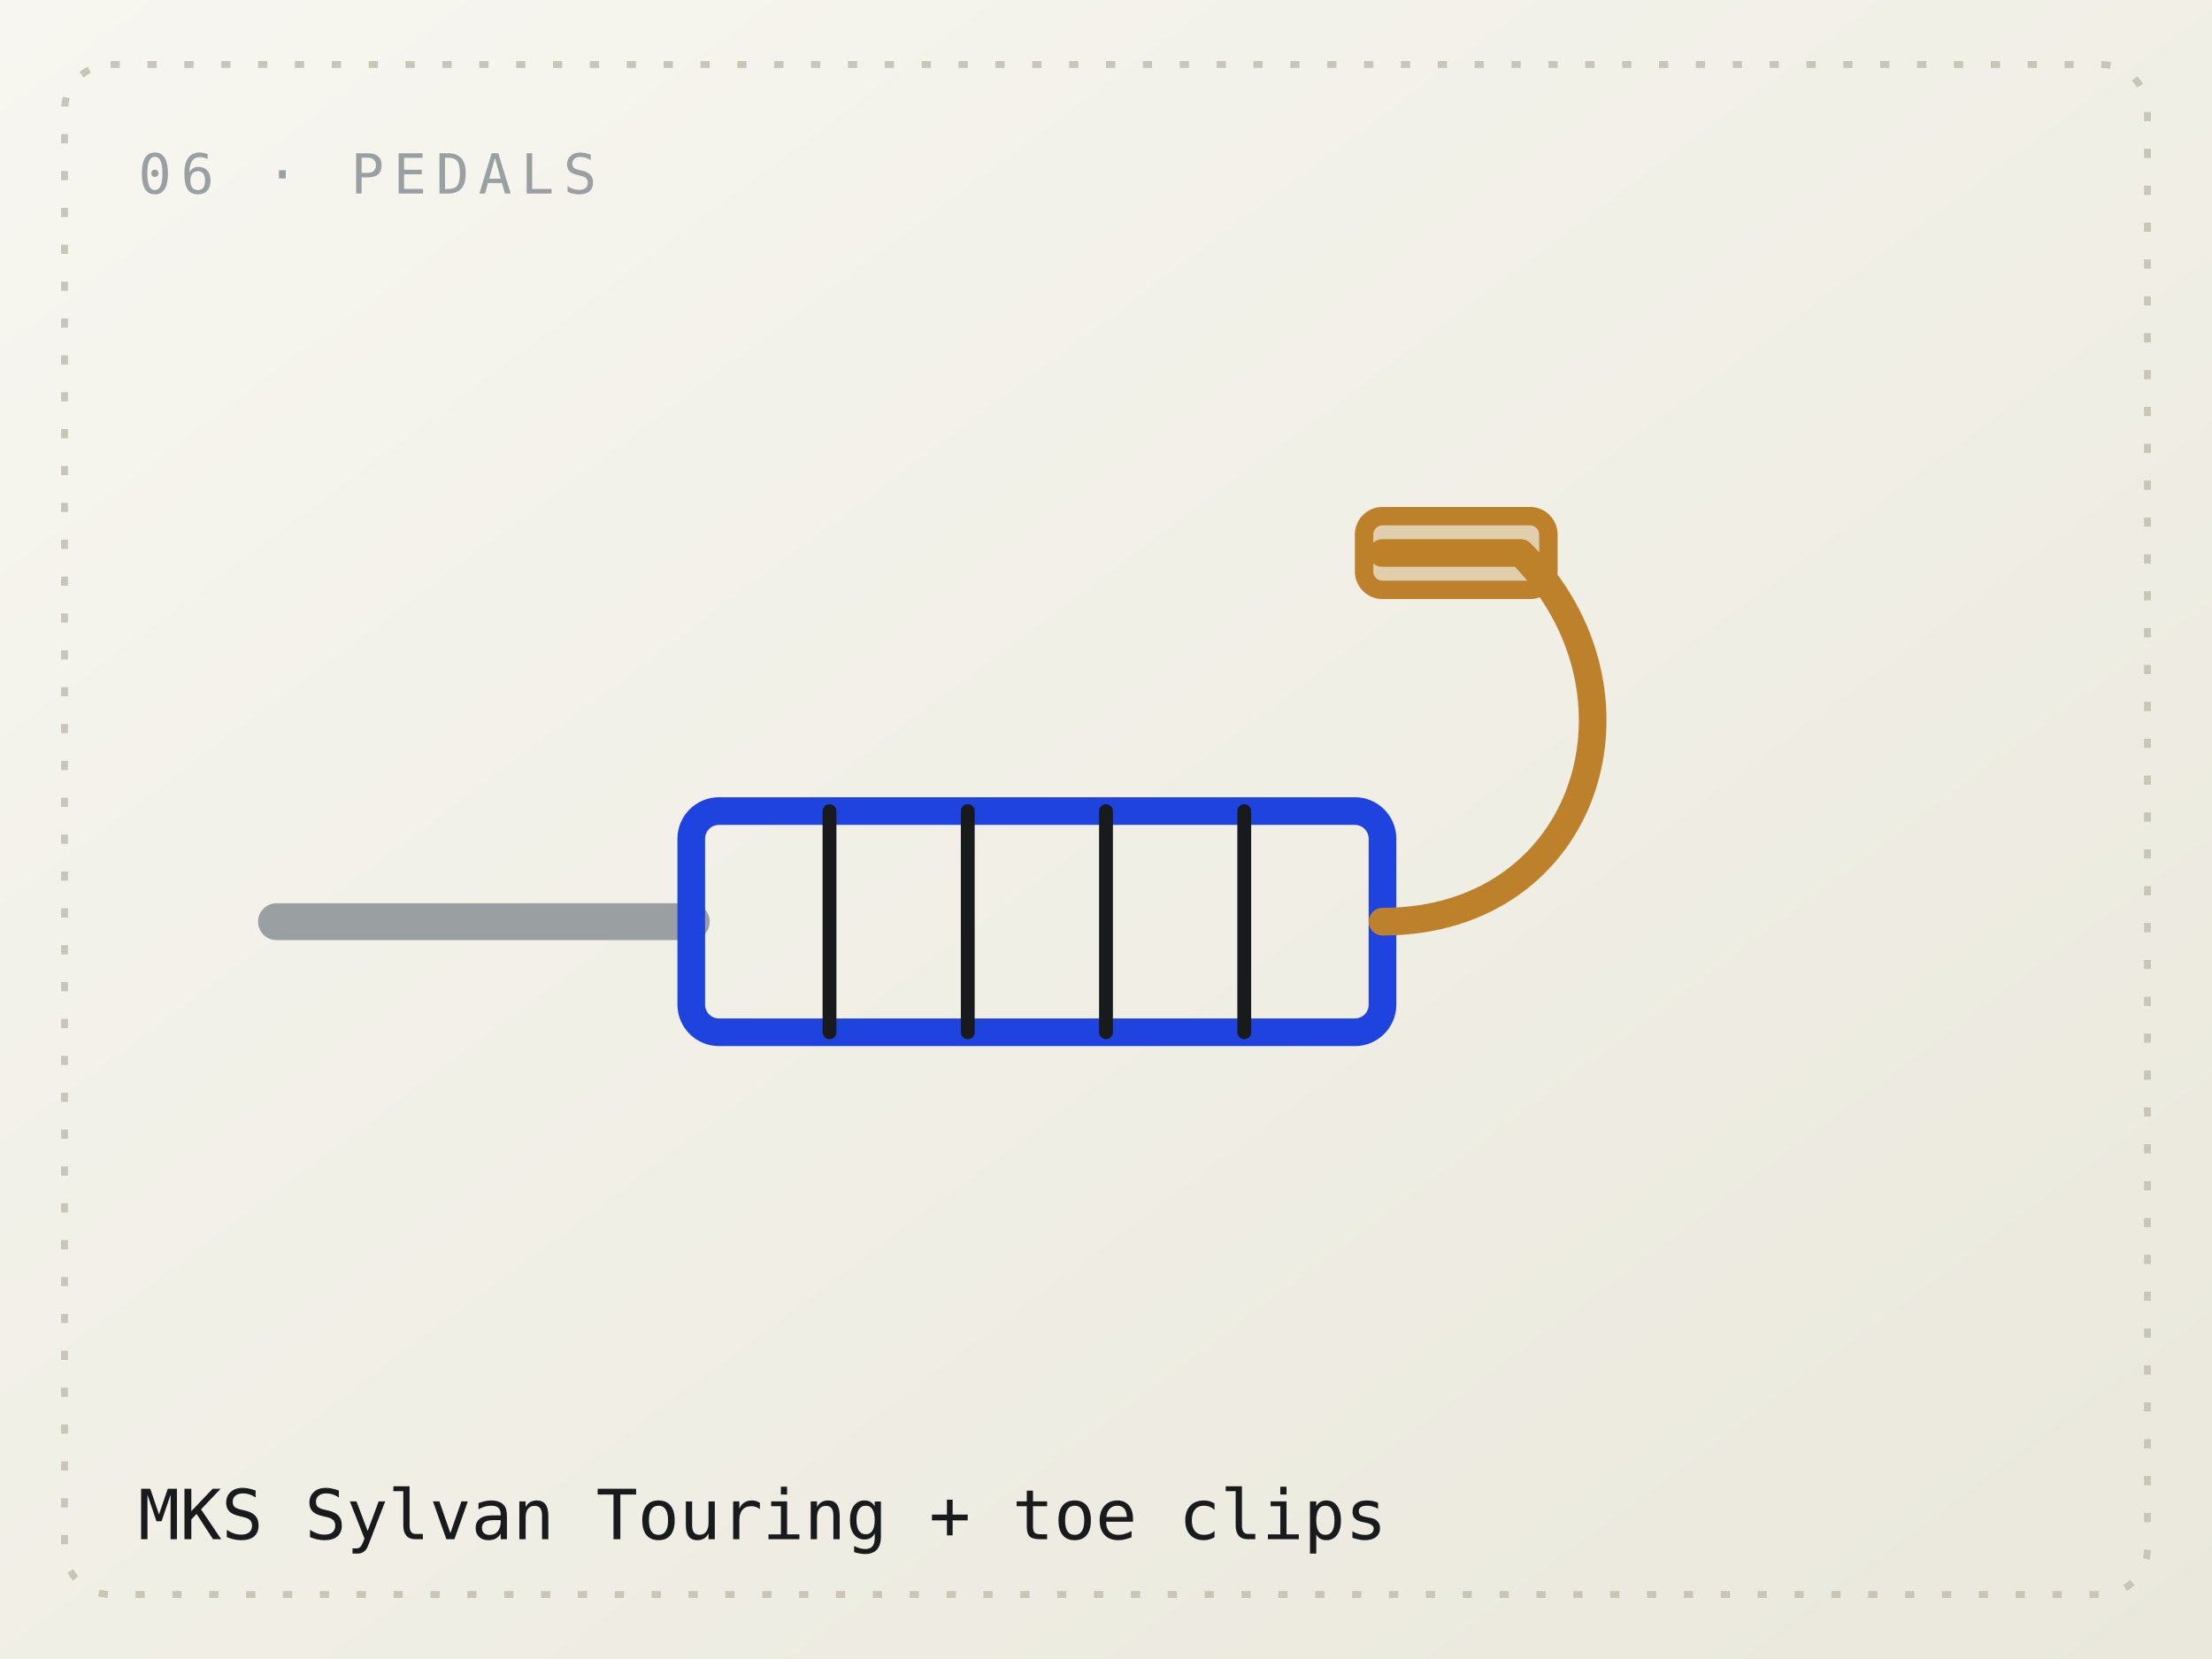
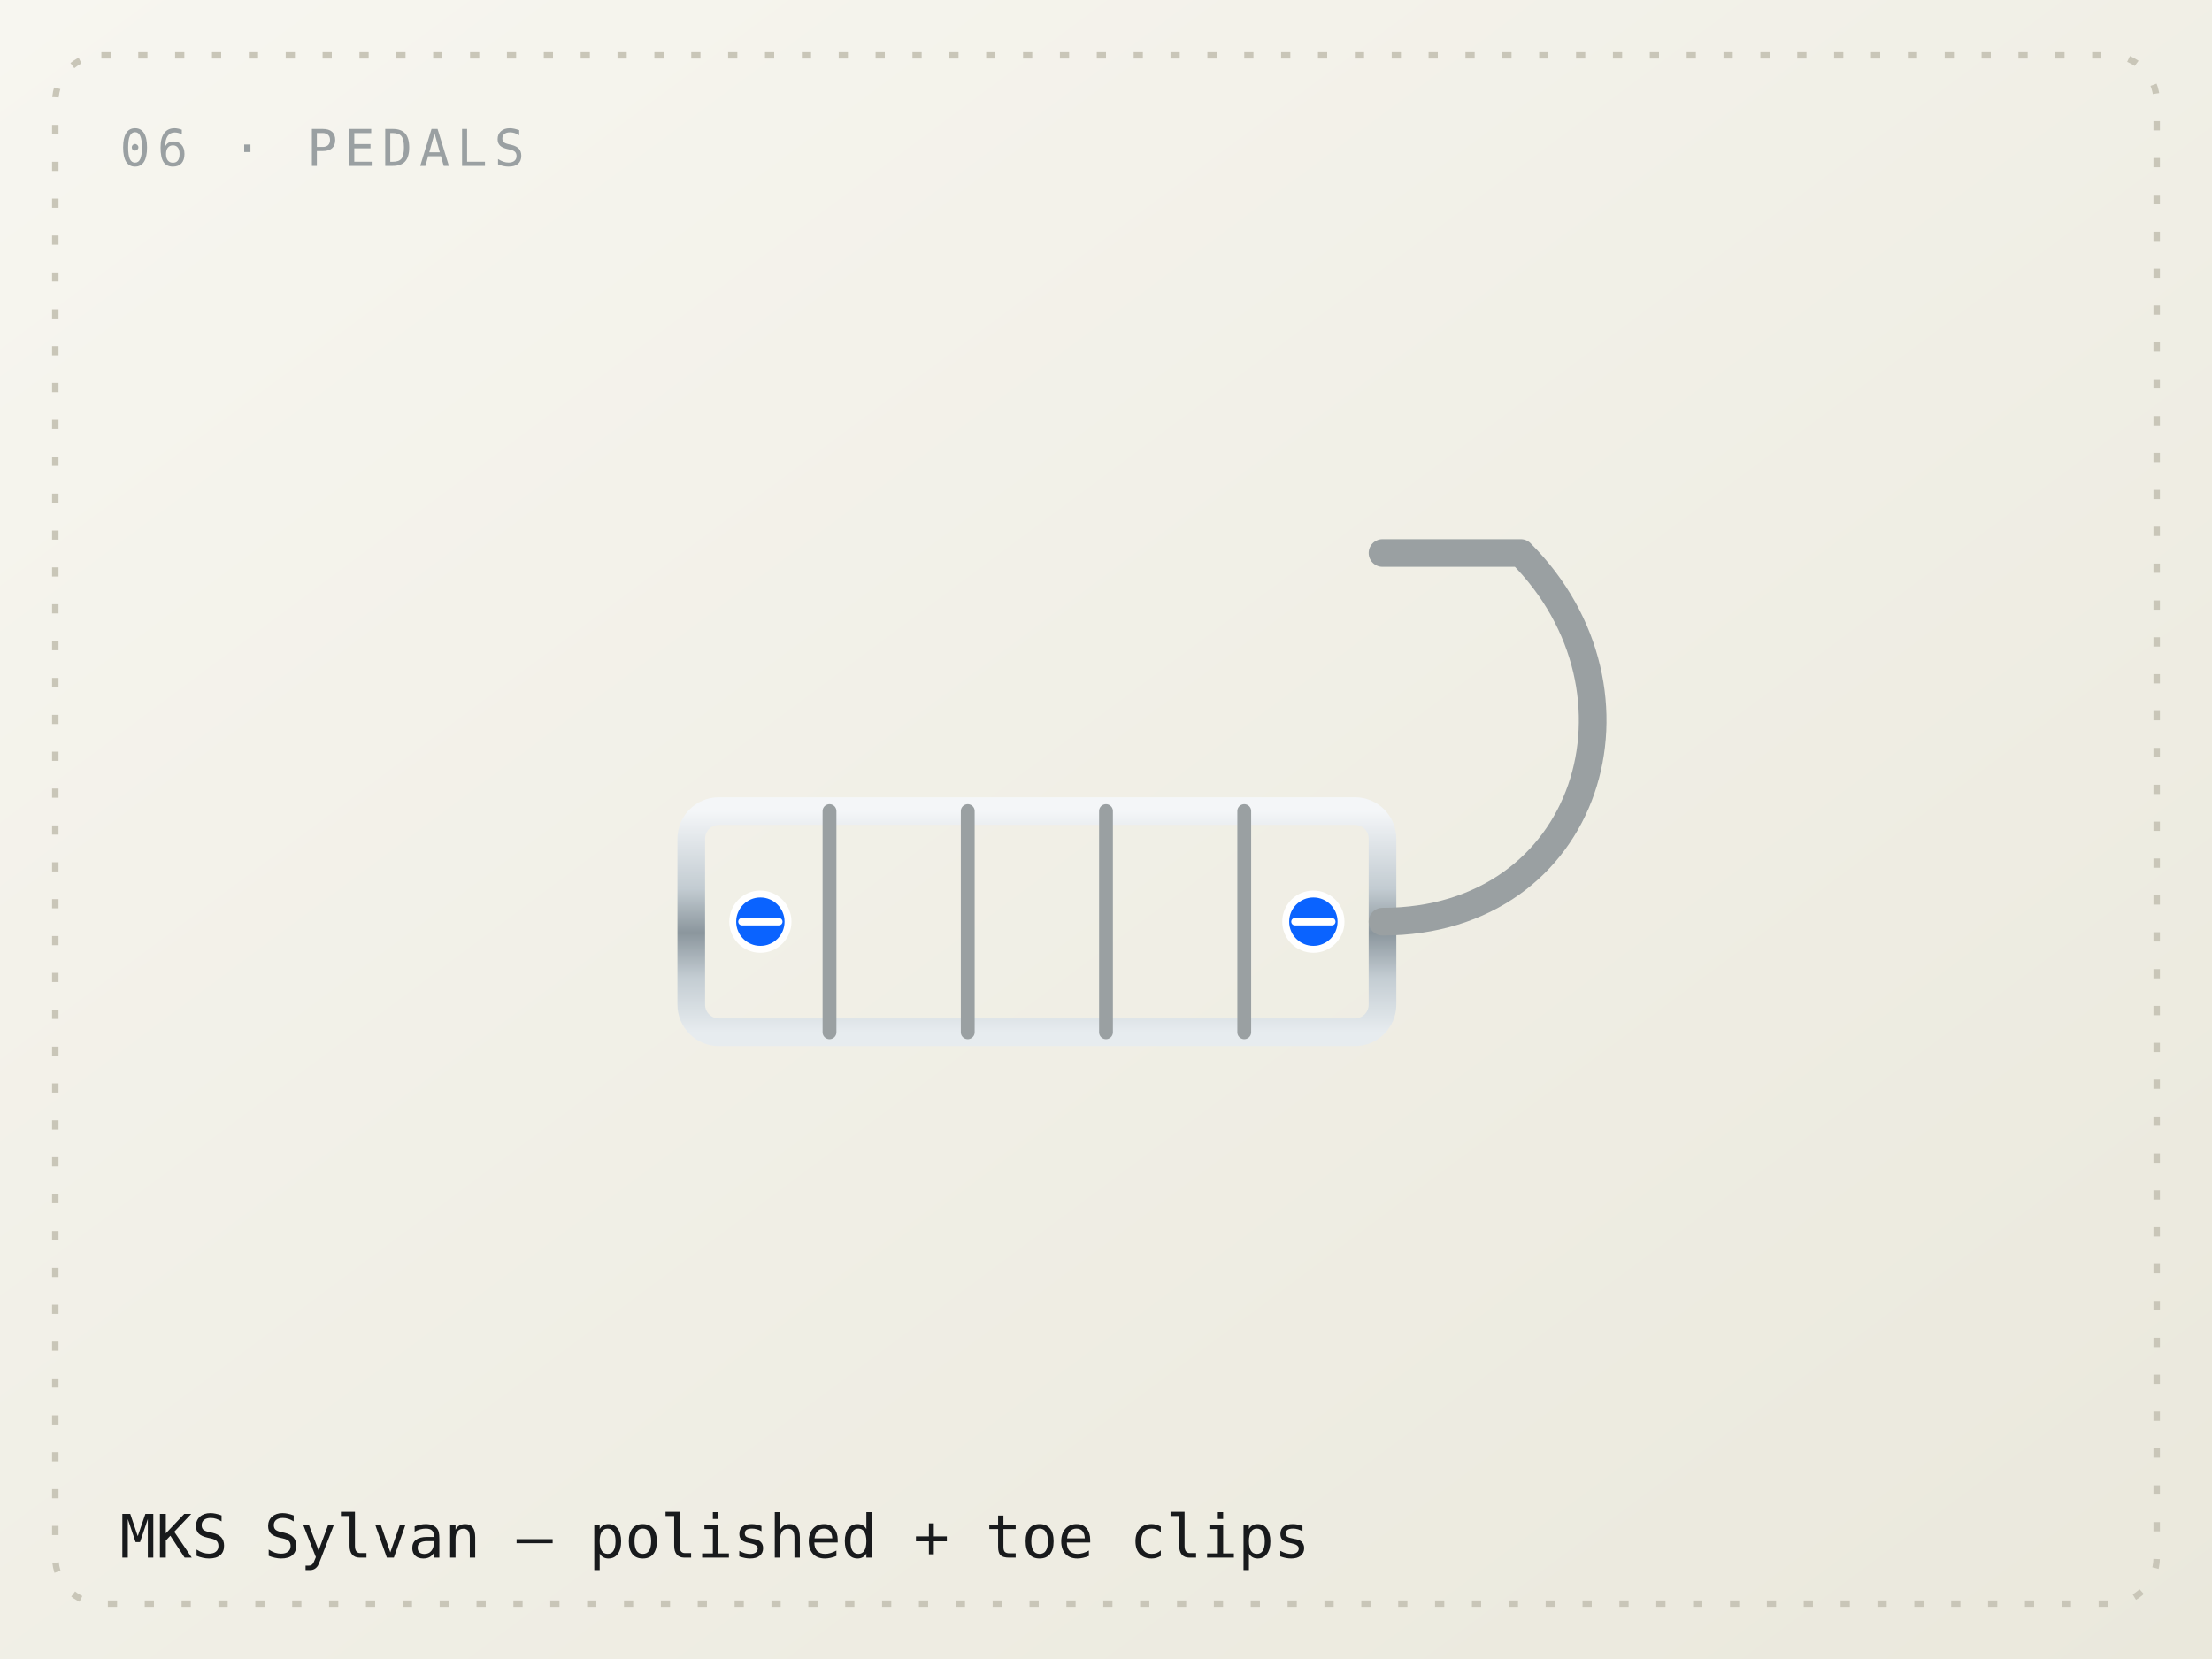
- <svg xmlns="http://www.w3.org/2000/svg" viewBox="0 0 480 360" role="img" aria-label="A metal pedal with toe clip">
+ <svg xmlns="http://www.w3.org/2000/svg" viewBox="0 0 480 360" role="img" aria-label="A polished MKS pedal with toe clip">
  <defs>
    <linearGradient id="bg" x1="0" y1="0" x2="1" y2="1">
      <stop offset="0" stop-color="#f7f6f0" />
      <stop offset="1" stop-color="#eae8dc" />
    </linearGradient>
+     <linearGradient id="chrome" x1="0" y1="0" x2="0" y2="1">
+       <stop offset="0" stop-color="#f4f6f8" />
+       <stop offset="0.35" stop-color="#c3ccd2" />
+       <stop offset="0.55" stop-color="#8b969d" />
+       <stop offset="0.75" stop-color="#c3ccd2" />
+       <stop offset="1" stop-color="#e7ecef" />
+     </linearGradient>
  </defs>
  <rect width="480" height="360" fill="url(#bg)" />
-   <rect x="14" y="14" width="452" height="332" fill="none" stroke="#c9c6b8" stroke-width="1.5" stroke-dasharray="2 6" rx="10" />
-   <text x="30" y="42" font-family="'Space Mono', ui-monospace, monospace" font-size="12" letter-spacing="2" fill="#9aa0a2">06 · PEDALS</text>
+   <rect x="12" y="12" width="456" height="336" fill="none" stroke="#c9c6b8" stroke-width="1.4" stroke-dasharray="2 6" rx="10" />
+   <text x="26" y="36" font-family="Space Mono, ui-monospace, monospace" font-size="11" letter-spacing="1.5" fill="#9aa0a2">06 · PEDALS</text>
+   <text x="26" y="338" font-family="Space Mono, ui-monospace, monospace" font-size="13" fill="#181a1c">MKS Sylvan — polished + toe clips</text>
  <g fill="none" stroke="#181a1c" stroke-width="3" stroke-linecap="round" stroke-linejoin="round">
-     <line x1="60" y1="200" x2="150" y2="200" stroke="#9aa0a2" stroke-width="8" />
-     <rect x="150" y="176" width="150" height="48" rx="6" fill="none" stroke="#1f43df" stroke-width="6" />
-     <line x1="180" y1="176" x2="180" y2="224" stroke="#181a1c" stroke-width="3" />
-     <line x1="210" y1="176" x2="210" y2="224" stroke="#181a1c" stroke-width="3" />
-     <line x1="240" y1="176" x2="240" y2="224" stroke="#181a1c" stroke-width="3" />
-     <line x1="270" y1="176" x2="270" y2="224" stroke="#181a1c" stroke-width="3" />
-     <path d="M300 200 C345 200 360 150 330 120 L300 120" stroke="#bd812b" stroke-width="6" />
-     <rect x="296" y="112" width="40" height="16" rx="4" fill="#bd812b" fill-opacity="0.3" stroke="#bd812b" stroke-width="4" />
+     <line x1="60" y1="200" x2="150" y2="200" stroke="url(#chrome)" stroke-width="8" />
+     <rect x="150" y="176" width="150" height="48" rx="6" fill="none" stroke="url(#chrome)" stroke-width="6" />
+     <line x1="180" y1="176" x2="180" y2="224" stroke="#9aa0a2" stroke-width="3" />
+     <line x1="210" y1="176" x2="210" y2="224" stroke="#9aa0a2" stroke-width="3" />
+     <line x1="240" y1="176" x2="240" y2="224" stroke="#9aa0a2" stroke-width="3" />
+     <line x1="270" y1="176" x2="270" y2="224" stroke="#9aa0a2" stroke-width="3" />
+     <path d="M300 200 C345 200 360 150 330 120 L300 120" stroke="#9aa0a2" stroke-width="6" />
+     <circle cx="165" cy="200" r="6" fill="#0a63ff" stroke="#fff" stroke-width="1.5" />
+     <line x1="161" y1="200" x2="169" y2="200" stroke="#fff" stroke-width="1.6" />
+     <circle cx="285" cy="200" r="6" fill="#0a63ff" stroke="#fff" stroke-width="1.5" />
+     <line x1="281" y1="200" x2="289" y2="200" stroke="#fff" stroke-width="1.6" />
  </g>
-   <text x="30" y="334" font-family="'Space Mono', ui-monospace, monospace" font-size="15" fill="#181a1c">MKS Sylvan Touring + toe clips</text>
</svg>
